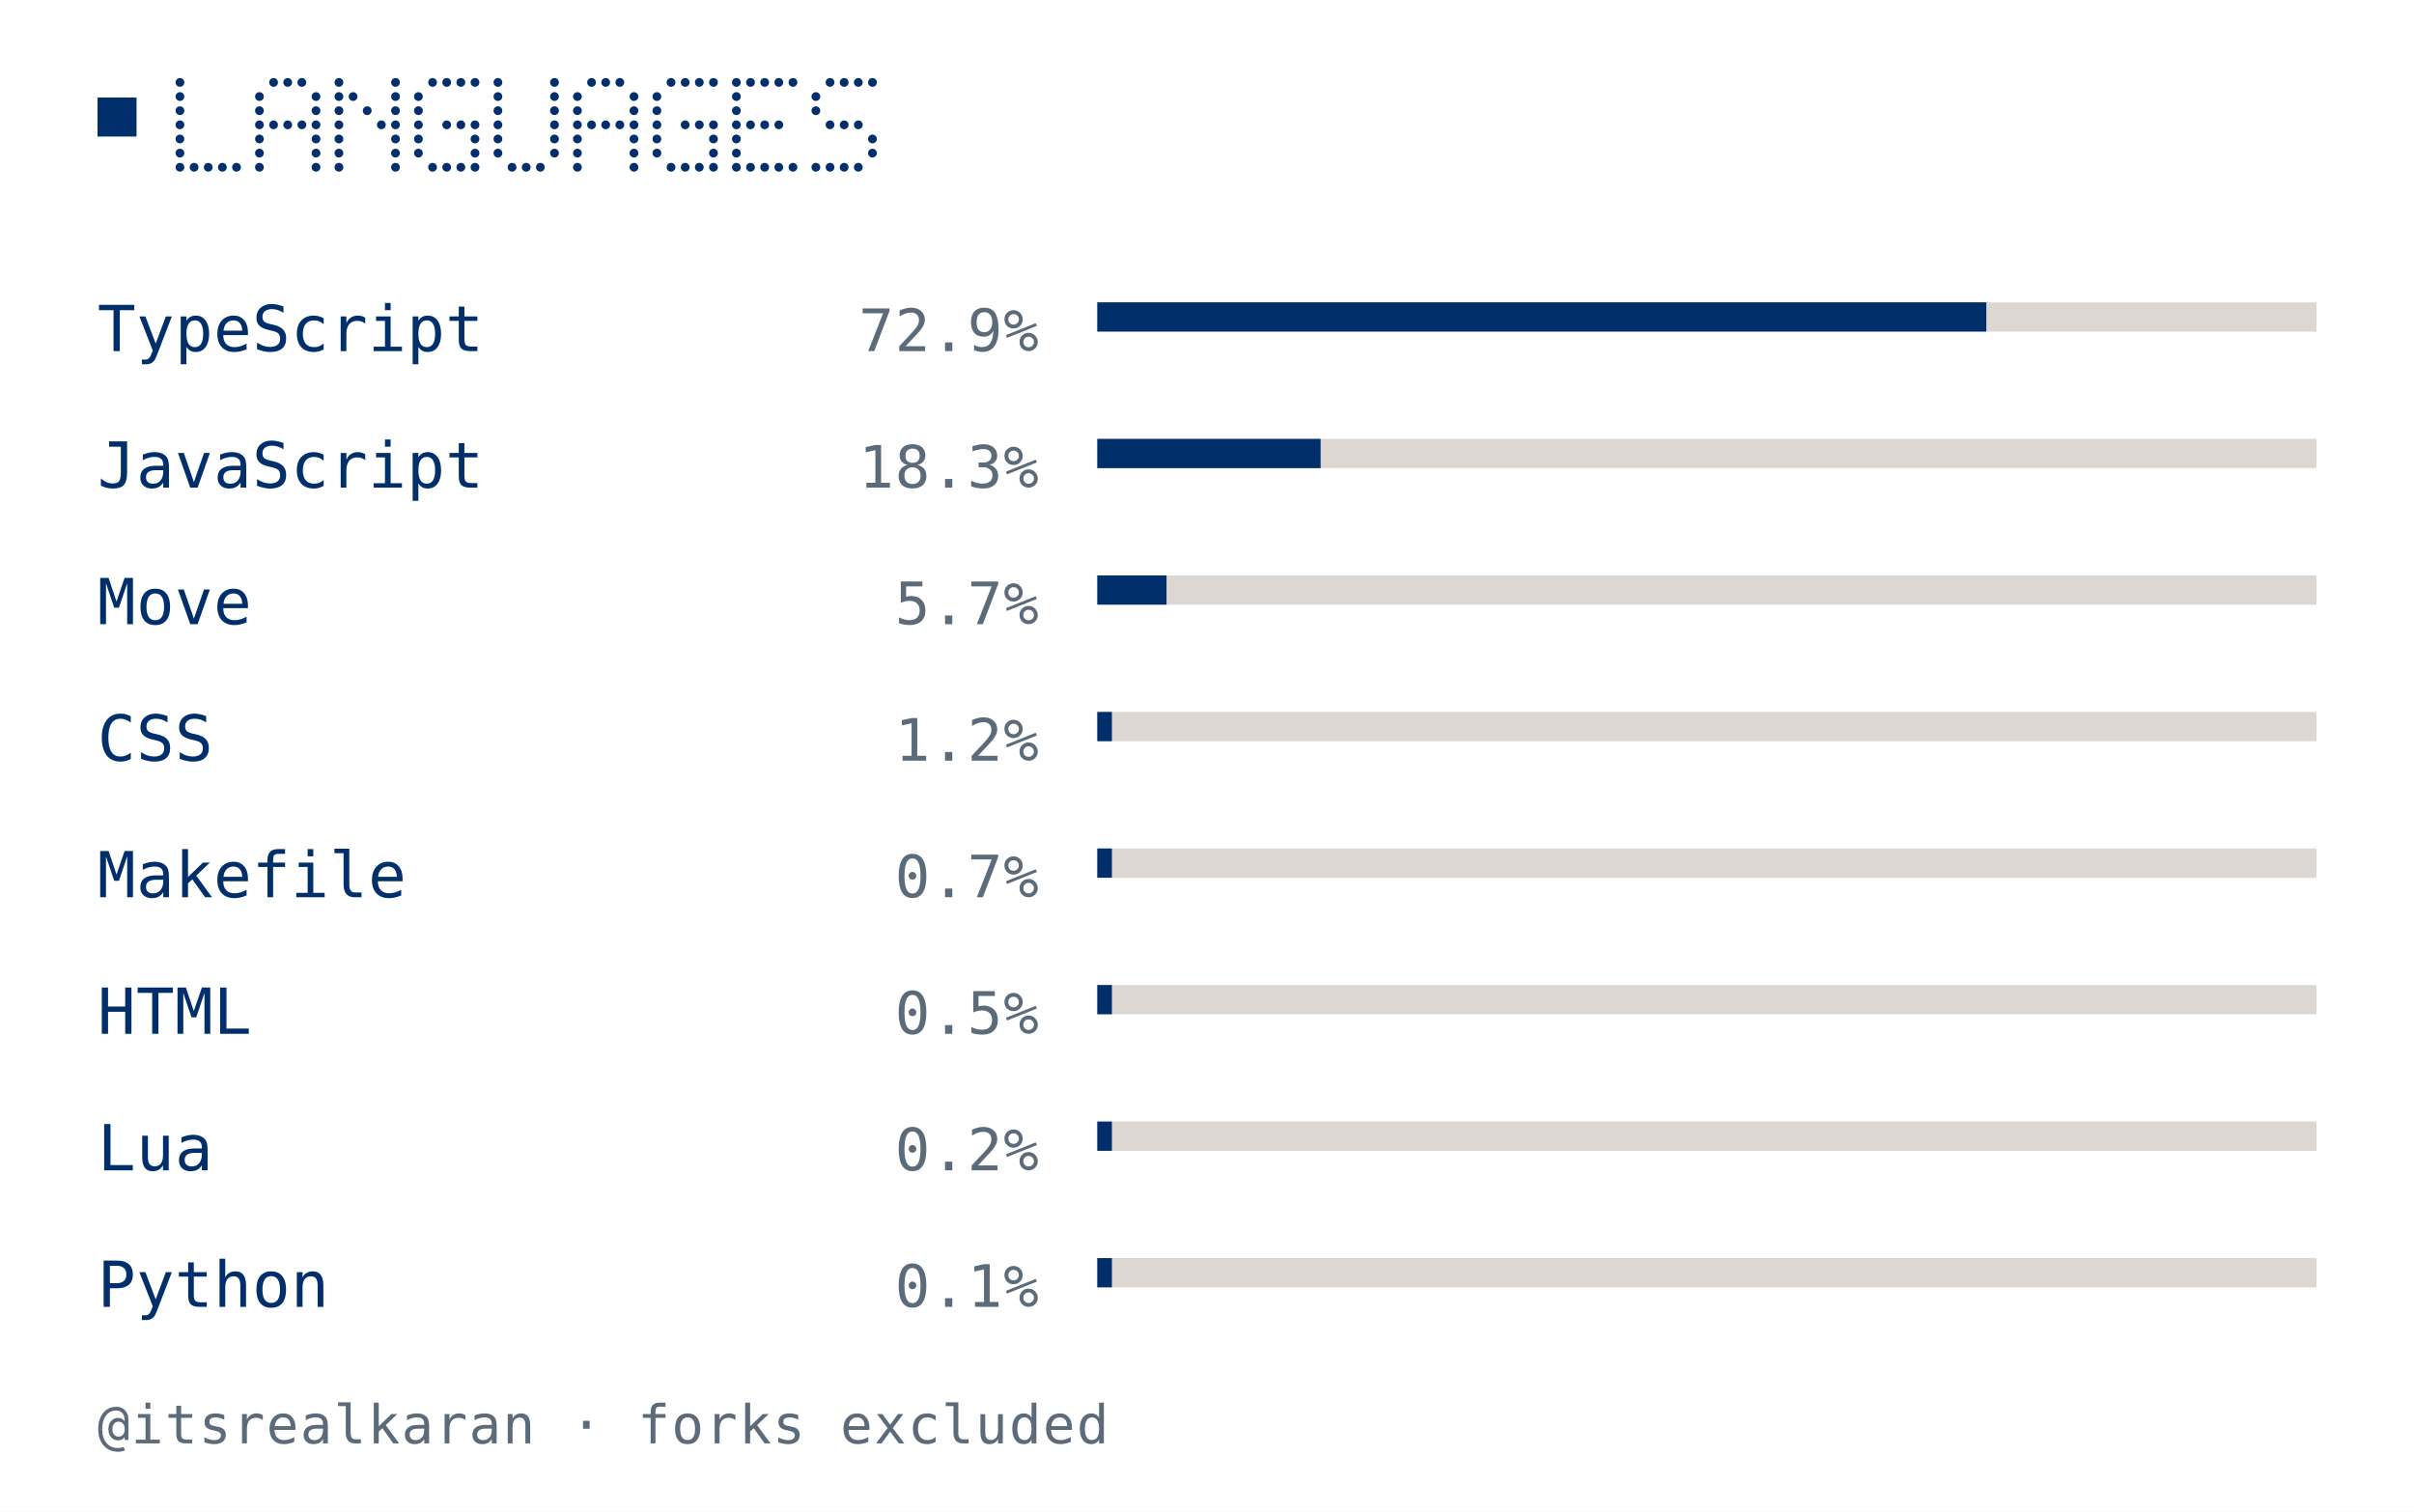
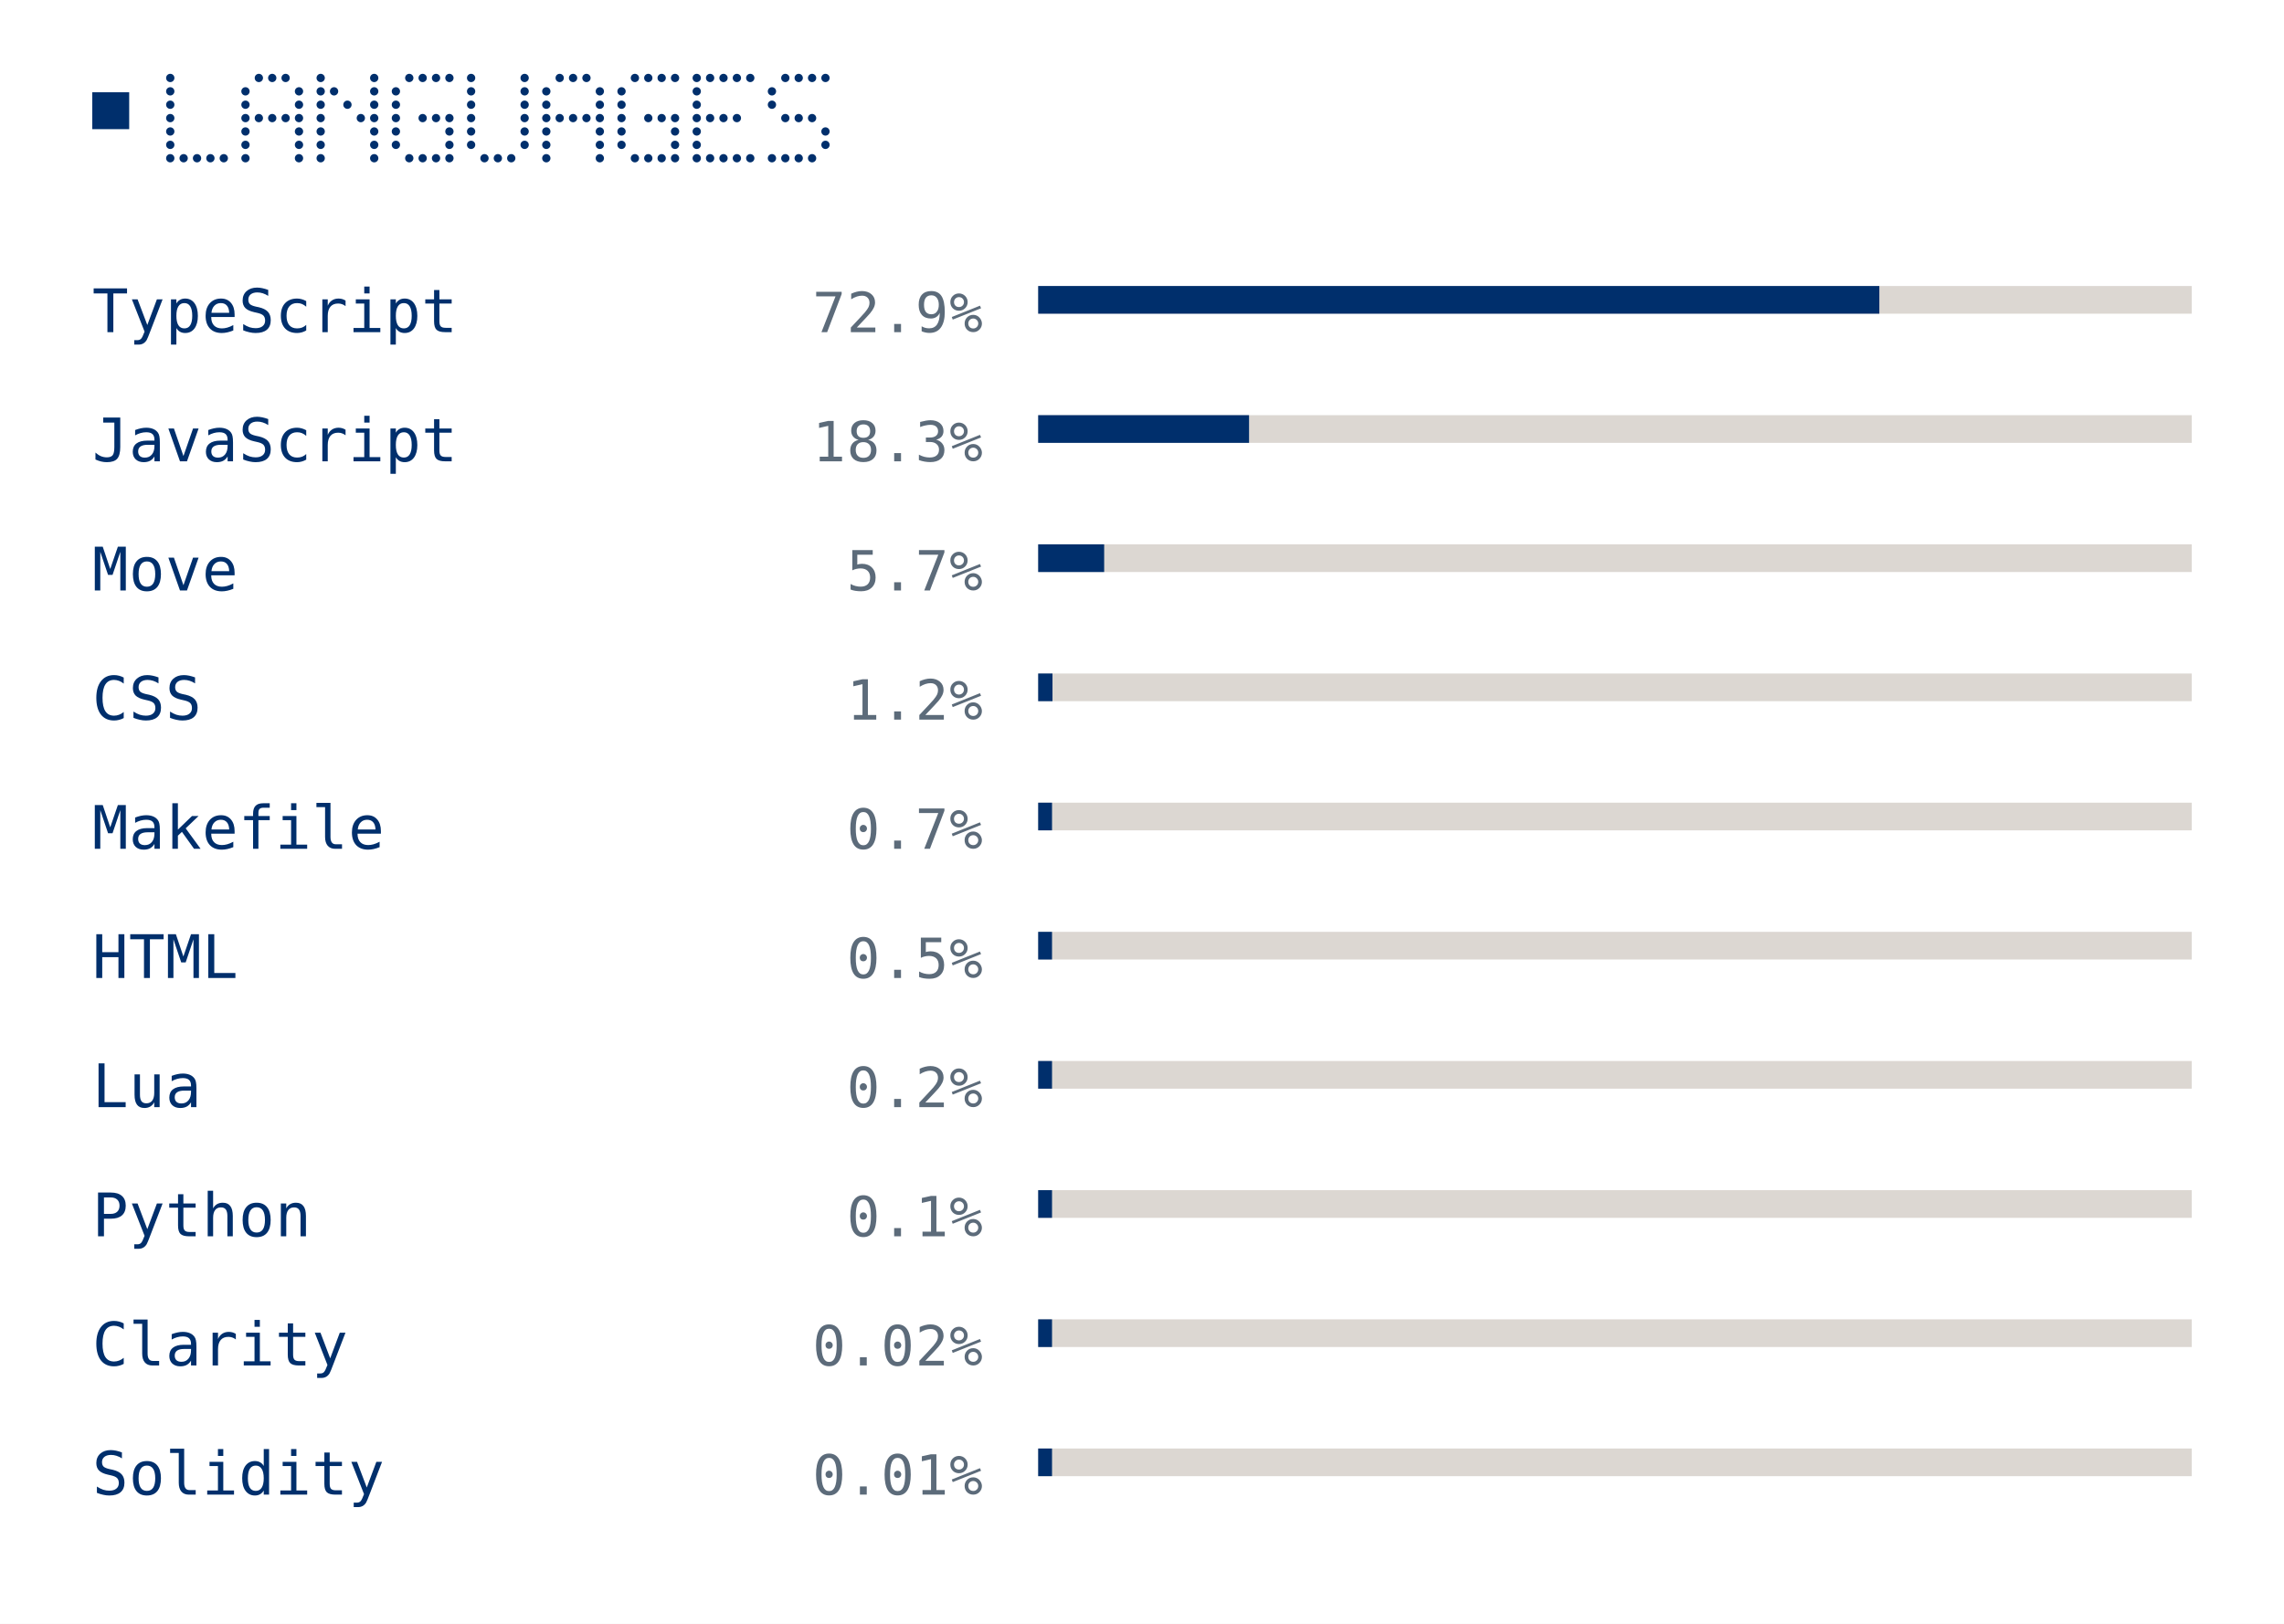
- <svg xmlns="http://www.w3.org/2000/svg" width="495" height="310" viewBox="0 0 495 310" role="img">
-   <rect width="495" height="310" fill="#FFFFFF" />
+ <svg xmlns="http://www.w3.org/2000/svg" width="495" height="352" viewBox="0 0 495 352" role="img">
+   <rect width="495" height="352" fill="#FFFFFF" />
  <rect x="20" y="20" width="8" height="8" fill="#002F6C" />
  <circle cx="36.9" cy="16.9" r="0.90" fill="#002F6C" />
  <circle cx="36.9" cy="19.8" r="0.90" fill="#002F6C" />
  <circle cx="36.9" cy="22.7" r="0.90" fill="#002F6C" />
  <circle cx="36.9" cy="25.6" r="0.90" fill="#002F6C" />
  <circle cx="36.9" cy="28.5" r="0.90" fill="#002F6C" />
  <circle cx="36.9" cy="31.4" r="0.90" fill="#002F6C" />
  <circle cx="36.9" cy="34.3" r="0.90" fill="#002F6C" />
  <circle cx="39.8" cy="34.3" r="0.90" fill="#002F6C" />
  <circle cx="42.7" cy="34.3" r="0.90" fill="#002F6C" />
  <circle cx="45.6" cy="34.3" r="0.90" fill="#002F6C" />
  <circle cx="48.5" cy="34.3" r="0.90" fill="#002F6C" />
  <circle cx="56.1" cy="16.9" r="0.90" fill="#002F6C" />
  <circle cx="59.0" cy="16.9" r="0.90" fill="#002F6C" />
  <circle cx="61.9" cy="16.9" r="0.90" fill="#002F6C" />
  <circle cx="53.2" cy="19.8" r="0.90" fill="#002F6C" />
  <circle cx="64.8" cy="19.8" r="0.90" fill="#002F6C" />
  <circle cx="53.2" cy="22.7" r="0.90" fill="#002F6C" />
  <circle cx="64.8" cy="22.7" r="0.90" fill="#002F6C" />
  <circle cx="53.2" cy="25.6" r="0.90" fill="#002F6C" />
  <circle cx="56.1" cy="25.6" r="0.90" fill="#002F6C" />
  <circle cx="59.0" cy="25.6" r="0.90" fill="#002F6C" />
  <circle cx="61.9" cy="25.6" r="0.90" fill="#002F6C" />
  <circle cx="64.8" cy="25.6" r="0.90" fill="#002F6C" />
  <circle cx="53.2" cy="28.5" r="0.90" fill="#002F6C" />
  <circle cx="64.8" cy="28.5" r="0.90" fill="#002F6C" />
  <circle cx="53.2" cy="31.4" r="0.90" fill="#002F6C" />
  <circle cx="64.8" cy="31.4" r="0.90" fill="#002F6C" />
  <circle cx="53.2" cy="34.3" r="0.90" fill="#002F6C" />
  <circle cx="64.8" cy="34.3" r="0.90" fill="#002F6C" />
  <circle cx="69.5" cy="16.9" r="0.90" fill="#002F6C" />
  <circle cx="81.1" cy="16.9" r="0.90" fill="#002F6C" />
  <circle cx="69.5" cy="19.8" r="0.90" fill="#002F6C" />
  <circle cx="72.4" cy="19.8" r="0.90" fill="#002F6C" />
  <circle cx="81.1" cy="19.8" r="0.90" fill="#002F6C" />
  <circle cx="69.5" cy="22.7" r="0.90" fill="#002F6C" />
  <circle cx="75.3" cy="22.7" r="0.90" fill="#002F6C" />
  <circle cx="81.1" cy="22.7" r="0.90" fill="#002F6C" />
  <circle cx="69.5" cy="25.6" r="0.90" fill="#002F6C" />
  <circle cx="78.2" cy="25.6" r="0.90" fill="#002F6C" />
  <circle cx="81.1" cy="25.6" r="0.90" fill="#002F6C" />
  <circle cx="69.5" cy="28.5" r="0.90" fill="#002F6C" />
  <circle cx="81.1" cy="28.5" r="0.90" fill="#002F6C" />
  <circle cx="69.5" cy="31.4" r="0.90" fill="#002F6C" />
  <circle cx="81.1" cy="31.4" r="0.90" fill="#002F6C" />
  <circle cx="69.5" cy="34.3" r="0.90" fill="#002F6C" />
  <circle cx="81.1" cy="34.3" r="0.90" fill="#002F6C" />
  <circle cx="88.7" cy="16.9" r="0.90" fill="#002F6C" />
  <circle cx="91.6" cy="16.9" r="0.90" fill="#002F6C" />
  <circle cx="94.5" cy="16.9" r="0.90" fill="#002F6C" />
  <circle cx="97.4" cy="16.9" r="0.90" fill="#002F6C" />
  <circle cx="85.8" cy="19.8" r="0.90" fill="#002F6C" />
  <circle cx="85.8" cy="22.7" r="0.90" fill="#002F6C" />
  <circle cx="85.8" cy="25.6" r="0.90" fill="#002F6C" />
  <circle cx="91.6" cy="25.6" r="0.90" fill="#002F6C" />
  <circle cx="94.5" cy="25.6" r="0.90" fill="#002F6C" />
  <circle cx="97.4" cy="25.6" r="0.90" fill="#002F6C" />
  <circle cx="85.8" cy="28.5" r="0.90" fill="#002F6C" />
  <circle cx="97.4" cy="28.5" r="0.90" fill="#002F6C" />
  <circle cx="85.8" cy="31.4" r="0.90" fill="#002F6C" />
  <circle cx="97.4" cy="31.4" r="0.90" fill="#002F6C" />
  <circle cx="88.7" cy="34.3" r="0.90" fill="#002F6C" />
  <circle cx="91.6" cy="34.3" r="0.90" fill="#002F6C" />
  <circle cx="94.5" cy="34.3" r="0.90" fill="#002F6C" />
  <circle cx="97.4" cy="34.3" r="0.90" fill="#002F6C" />
  <circle cx="102.1" cy="16.9" r="0.90" fill="#002F6C" />
  <circle cx="113.7" cy="16.9" r="0.90" fill="#002F6C" />
  <circle cx="102.1" cy="19.8" r="0.90" fill="#002F6C" />
  <circle cx="113.7" cy="19.8" r="0.90" fill="#002F6C" />
  <circle cx="102.1" cy="22.7" r="0.90" fill="#002F6C" />
  <circle cx="113.7" cy="22.7" r="0.90" fill="#002F6C" />
  <circle cx="102.1" cy="25.6" r="0.90" fill="#002F6C" />
  <circle cx="113.7" cy="25.6" r="0.90" fill="#002F6C" />
  <circle cx="102.1" cy="28.5" r="0.90" fill="#002F6C" />
  <circle cx="113.7" cy="28.5" r="0.90" fill="#002F6C" />
  <circle cx="102.1" cy="31.4" r="0.90" fill="#002F6C" />
  <circle cx="113.7" cy="31.4" r="0.90" fill="#002F6C" />
  <circle cx="105.0" cy="34.3" r="0.90" fill="#002F6C" />
  <circle cx="107.9" cy="34.3" r="0.90" fill="#002F6C" />
  <circle cx="110.8" cy="34.3" r="0.90" fill="#002F6C" />
  <circle cx="121.3" cy="16.9" r="0.90" fill="#002F6C" />
  <circle cx="124.2" cy="16.9" r="0.90" fill="#002F6C" />
  <circle cx="127.1" cy="16.9" r="0.90" fill="#002F6C" />
  <circle cx="118.4" cy="19.8" r="0.90" fill="#002F6C" />
  <circle cx="130.0" cy="19.8" r="0.90" fill="#002F6C" />
  <circle cx="118.4" cy="22.7" r="0.90" fill="#002F6C" />
  <circle cx="130.0" cy="22.7" r="0.90" fill="#002F6C" />
  <circle cx="118.4" cy="25.6" r="0.90" fill="#002F6C" />
  <circle cx="121.3" cy="25.6" r="0.90" fill="#002F6C" />
  <circle cx="124.2" cy="25.6" r="0.90" fill="#002F6C" />
  <circle cx="127.1" cy="25.6" r="0.90" fill="#002F6C" />
  <circle cx="130.0" cy="25.6" r="0.90" fill="#002F6C" />
  <circle cx="118.4" cy="28.5" r="0.90" fill="#002F6C" />
  <circle cx="130.0" cy="28.5" r="0.90" fill="#002F6C" />
  <circle cx="118.4" cy="31.4" r="0.90" fill="#002F6C" />
  <circle cx="130.0" cy="31.4" r="0.90" fill="#002F6C" />
  <circle cx="118.4" cy="34.3" r="0.90" fill="#002F6C" />
  <circle cx="130.0" cy="34.3" r="0.90" fill="#002F6C" />
  <circle cx="137.6" cy="16.9" r="0.90" fill="#002F6C" />
  <circle cx="140.5" cy="16.9" r="0.90" fill="#002F6C" />
  <circle cx="143.4" cy="16.9" r="0.90" fill="#002F6C" />
  <circle cx="146.3" cy="16.9" r="0.90" fill="#002F6C" />
  <circle cx="134.7" cy="19.8" r="0.90" fill="#002F6C" />
  <circle cx="134.7" cy="22.7" r="0.90" fill="#002F6C" />
  <circle cx="134.7" cy="25.6" r="0.90" fill="#002F6C" />
  <circle cx="140.5" cy="25.6" r="0.90" fill="#002F6C" />
  <circle cx="143.4" cy="25.6" r="0.90" fill="#002F6C" />
  <circle cx="146.3" cy="25.6" r="0.90" fill="#002F6C" />
  <circle cx="134.7" cy="28.5" r="0.90" fill="#002F6C" />
  <circle cx="146.3" cy="28.5" r="0.90" fill="#002F6C" />
  <circle cx="134.7" cy="31.4" r="0.90" fill="#002F6C" />
  <circle cx="146.3" cy="31.4" r="0.90" fill="#002F6C" />
  <circle cx="137.6" cy="34.3" r="0.90" fill="#002F6C" />
  <circle cx="140.5" cy="34.3" r="0.90" fill="#002F6C" />
  <circle cx="143.4" cy="34.3" r="0.90" fill="#002F6C" />
  <circle cx="146.3" cy="34.3" r="0.90" fill="#002F6C" />
  <circle cx="151.0" cy="16.9" r="0.90" fill="#002F6C" />
  <circle cx="153.9" cy="16.9" r="0.90" fill="#002F6C" />
  <circle cx="156.8" cy="16.9" r="0.90" fill="#002F6C" />
  <circle cx="159.7" cy="16.9" r="0.90" fill="#002F6C" />
  <circle cx="162.6" cy="16.9" r="0.90" fill="#002F6C" />
  <circle cx="151.0" cy="19.8" r="0.90" fill="#002F6C" />
  <circle cx="151.0" cy="22.7" r="0.90" fill="#002F6C" />
  <circle cx="151.0" cy="25.6" r="0.90" fill="#002F6C" />
  <circle cx="153.9" cy="25.6" r="0.90" fill="#002F6C" />
  <circle cx="156.8" cy="25.6" r="0.90" fill="#002F6C" />
  <circle cx="159.7" cy="25.6" r="0.90" fill="#002F6C" />
  <circle cx="151.0" cy="28.5" r="0.90" fill="#002F6C" />
  <circle cx="151.0" cy="31.4" r="0.90" fill="#002F6C" />
  <circle cx="151.0" cy="34.3" r="0.90" fill="#002F6C" />
  <circle cx="153.9" cy="34.3" r="0.90" fill="#002F6C" />
  <circle cx="156.8" cy="34.3" r="0.90" fill="#002F6C" />
  <circle cx="159.7" cy="34.3" r="0.90" fill="#002F6C" />
  <circle cx="162.6" cy="34.3" r="0.90" fill="#002F6C" />
  <circle cx="170.2" cy="16.9" r="0.90" fill="#002F6C" />
  <circle cx="173.1" cy="16.9" r="0.90" fill="#002F6C" />
  <circle cx="176.0" cy="16.9" r="0.90" fill="#002F6C" />
  <circle cx="178.9" cy="16.9" r="0.90" fill="#002F6C" />
  <circle cx="167.3" cy="19.8" r="0.90" fill="#002F6C" />
  <circle cx="167.3" cy="22.7" r="0.90" fill="#002F6C" />
  <circle cx="170.2" cy="25.6" r="0.90" fill="#002F6C" />
  <circle cx="173.1" cy="25.6" r="0.90" fill="#002F6C" />
  <circle cx="176.0" cy="25.6" r="0.90" fill="#002F6C" />
  <circle cx="178.9" cy="28.5" r="0.90" fill="#002F6C" />
  <circle cx="178.9" cy="31.4" r="0.90" fill="#002F6C" />
  <circle cx="167.3" cy="34.3" r="0.90" fill="#002F6C" />
  <circle cx="170.2" cy="34.3" r="0.90" fill="#002F6C" />
  <circle cx="173.1" cy="34.3" r="0.90" fill="#002F6C" />
  <circle cx="176.0" cy="34.3" r="0.90" fill="#002F6C" />
  <text x="20" y="72" fill="#002F6C" text-anchor="start" font-family="ui-monospace, Geist Mono, monospace" font-size="13" letter-spacing="0.1" dominant-baseline="auto">TypeScript</text>
  <text x="213" y="72" fill="#5C6B7A" text-anchor="end" font-family="ui-monospace, Geist Mono, monospace" font-size="12" letter-spacing="0.2" dominant-baseline="auto">72.9%</text>
  <rect x="225" y="62" width="250" height="6" fill="#DCD7D2" />
  <rect x="225" y="62" width="182.3" height="6" fill="#002F6C" />
  <text x="20" y="100" fill="#002F6C" text-anchor="start" font-family="ui-monospace, Geist Mono, monospace" font-size="13" letter-spacing="0.1" dominant-baseline="auto">JavaScript</text>
  <text x="213" y="100" fill="#5C6B7A" text-anchor="end" font-family="ui-monospace, Geist Mono, monospace" font-size="12" letter-spacing="0.2" dominant-baseline="auto">18.3%</text>
  <rect x="225" y="90" width="250" height="6" fill="#DCD7D2" />
-   <rect x="225" y="90" width="45.8" height="6" fill="#002F6C" />
+   <rect x="225" y="90" width="45.7" height="6" fill="#002F6C" />
  <text x="20" y="128" fill="#002F6C" text-anchor="start" font-family="ui-monospace, Geist Mono, monospace" font-size="13" letter-spacing="0.1" dominant-baseline="auto">Move</text>
  <text x="213" y="128" fill="#5C6B7A" text-anchor="end" font-family="ui-monospace, Geist Mono, monospace" font-size="12" letter-spacing="0.2" dominant-baseline="auto">5.7%</text>
  <rect x="225" y="118" width="250" height="6" fill="#DCD7D2" />
-   <rect x="225" y="118" width="14.2" height="6" fill="#002F6C" />
+   <rect x="225" y="118" width="14.3" height="6" fill="#002F6C" />
  <text x="20" y="156" fill="#002F6C" text-anchor="start" font-family="ui-monospace, Geist Mono, monospace" font-size="13" letter-spacing="0.1" dominant-baseline="auto">CSS</text>
  <text x="213" y="156" fill="#5C6B7A" text-anchor="end" font-family="ui-monospace, Geist Mono, monospace" font-size="12" letter-spacing="0.2" dominant-baseline="auto">1.2%</text>
  <rect x="225" y="146" width="250" height="6" fill="#DCD7D2" />
-   <rect x="225" y="146" width="3.0" height="6" fill="#002F6C" />
+   <rect x="225" y="146" width="3.1" height="6" fill="#002F6C" />
  <text x="20" y="184" fill="#002F6C" text-anchor="start" font-family="ui-monospace, Geist Mono, monospace" font-size="13" letter-spacing="0.1" dominant-baseline="auto">Makefile</text>
  <text x="213" y="184" fill="#5C6B7A" text-anchor="end" font-family="ui-monospace, Geist Mono, monospace" font-size="12" letter-spacing="0.2" dominant-baseline="auto">0.7%</text>
  <rect x="225" y="174" width="250" height="6" fill="#DCD7D2" />
  <rect x="225" y="174" width="3.0" height="6" fill="#002F6C" />
  <text x="20" y="212" fill="#002F6C" text-anchor="start" font-family="ui-monospace, Geist Mono, monospace" font-size="13" letter-spacing="0.1" dominant-baseline="auto">HTML</text>
  <text x="213" y="212" fill="#5C6B7A" text-anchor="end" font-family="ui-monospace, Geist Mono, monospace" font-size="12" letter-spacing="0.2" dominant-baseline="auto">0.5%</text>
  <rect x="225" y="202" width="250" height="6" fill="#DCD7D2" />
  <rect x="225" y="202" width="3.0" height="6" fill="#002F6C" />
  <text x="20" y="240" fill="#002F6C" text-anchor="start" font-family="ui-monospace, Geist Mono, monospace" font-size="13" letter-spacing="0.1" dominant-baseline="auto">Lua</text>
  <text x="213" y="240" fill="#5C6B7A" text-anchor="end" font-family="ui-monospace, Geist Mono, monospace" font-size="12" letter-spacing="0.2" dominant-baseline="auto">0.2%</text>
  <rect x="225" y="230" width="250" height="6" fill="#DCD7D2" />
  <rect x="225" y="230" width="3.0" height="6" fill="#002F6C" />
  <text x="20" y="268" fill="#002F6C" text-anchor="start" font-family="ui-monospace, Geist Mono, monospace" font-size="13" letter-spacing="0.1" dominant-baseline="auto">Python</text>
  <text x="213" y="268" fill="#5C6B7A" text-anchor="end" font-family="ui-monospace, Geist Mono, monospace" font-size="12" letter-spacing="0.2" dominant-baseline="auto">0.1%</text>
  <rect x="225" y="258" width="250" height="6" fill="#DCD7D2" />
  <rect x="225" y="258" width="3.0" height="6" fill="#002F6C" />
-   <text x="20" y="296" fill="#5C6B7A" text-anchor="start" font-family="ui-monospace, Geist Mono, monospace" font-size="11" letter-spacing="0.3" dominant-baseline="auto">@itsrealkaran · forks excluded</text>
+   <text x="20" y="296" fill="#002F6C" text-anchor="start" font-family="ui-monospace, Geist Mono, monospace" font-size="13" letter-spacing="0.1" dominant-baseline="auto">Clarity</text>
+   <text x="213" y="296" fill="#5C6B7A" text-anchor="end" font-family="ui-monospace, Geist Mono, monospace" font-size="12" letter-spacing="0.2" dominant-baseline="auto">0.02%</text>
+   <rect x="225" y="286" width="250" height="6" fill="#DCD7D2" />
+   <rect x="225" y="286" width="3.0" height="6" fill="#002F6C" />
+   <text x="20" y="324" fill="#002F6C" text-anchor="start" font-family="ui-monospace, Geist Mono, monospace" font-size="13" letter-spacing="0.1" dominant-baseline="auto">Solidity</text>
+   <text x="213" y="324" fill="#5C6B7A" text-anchor="end" font-family="ui-monospace, Geist Mono, monospace" font-size="12" letter-spacing="0.2" dominant-baseline="auto">0.01%</text>
+   <rect x="225" y="314" width="250" height="6" fill="#DCD7D2" />
+   <rect x="225" y="314" width="3.0" height="6" fill="#002F6C" />
</svg>
